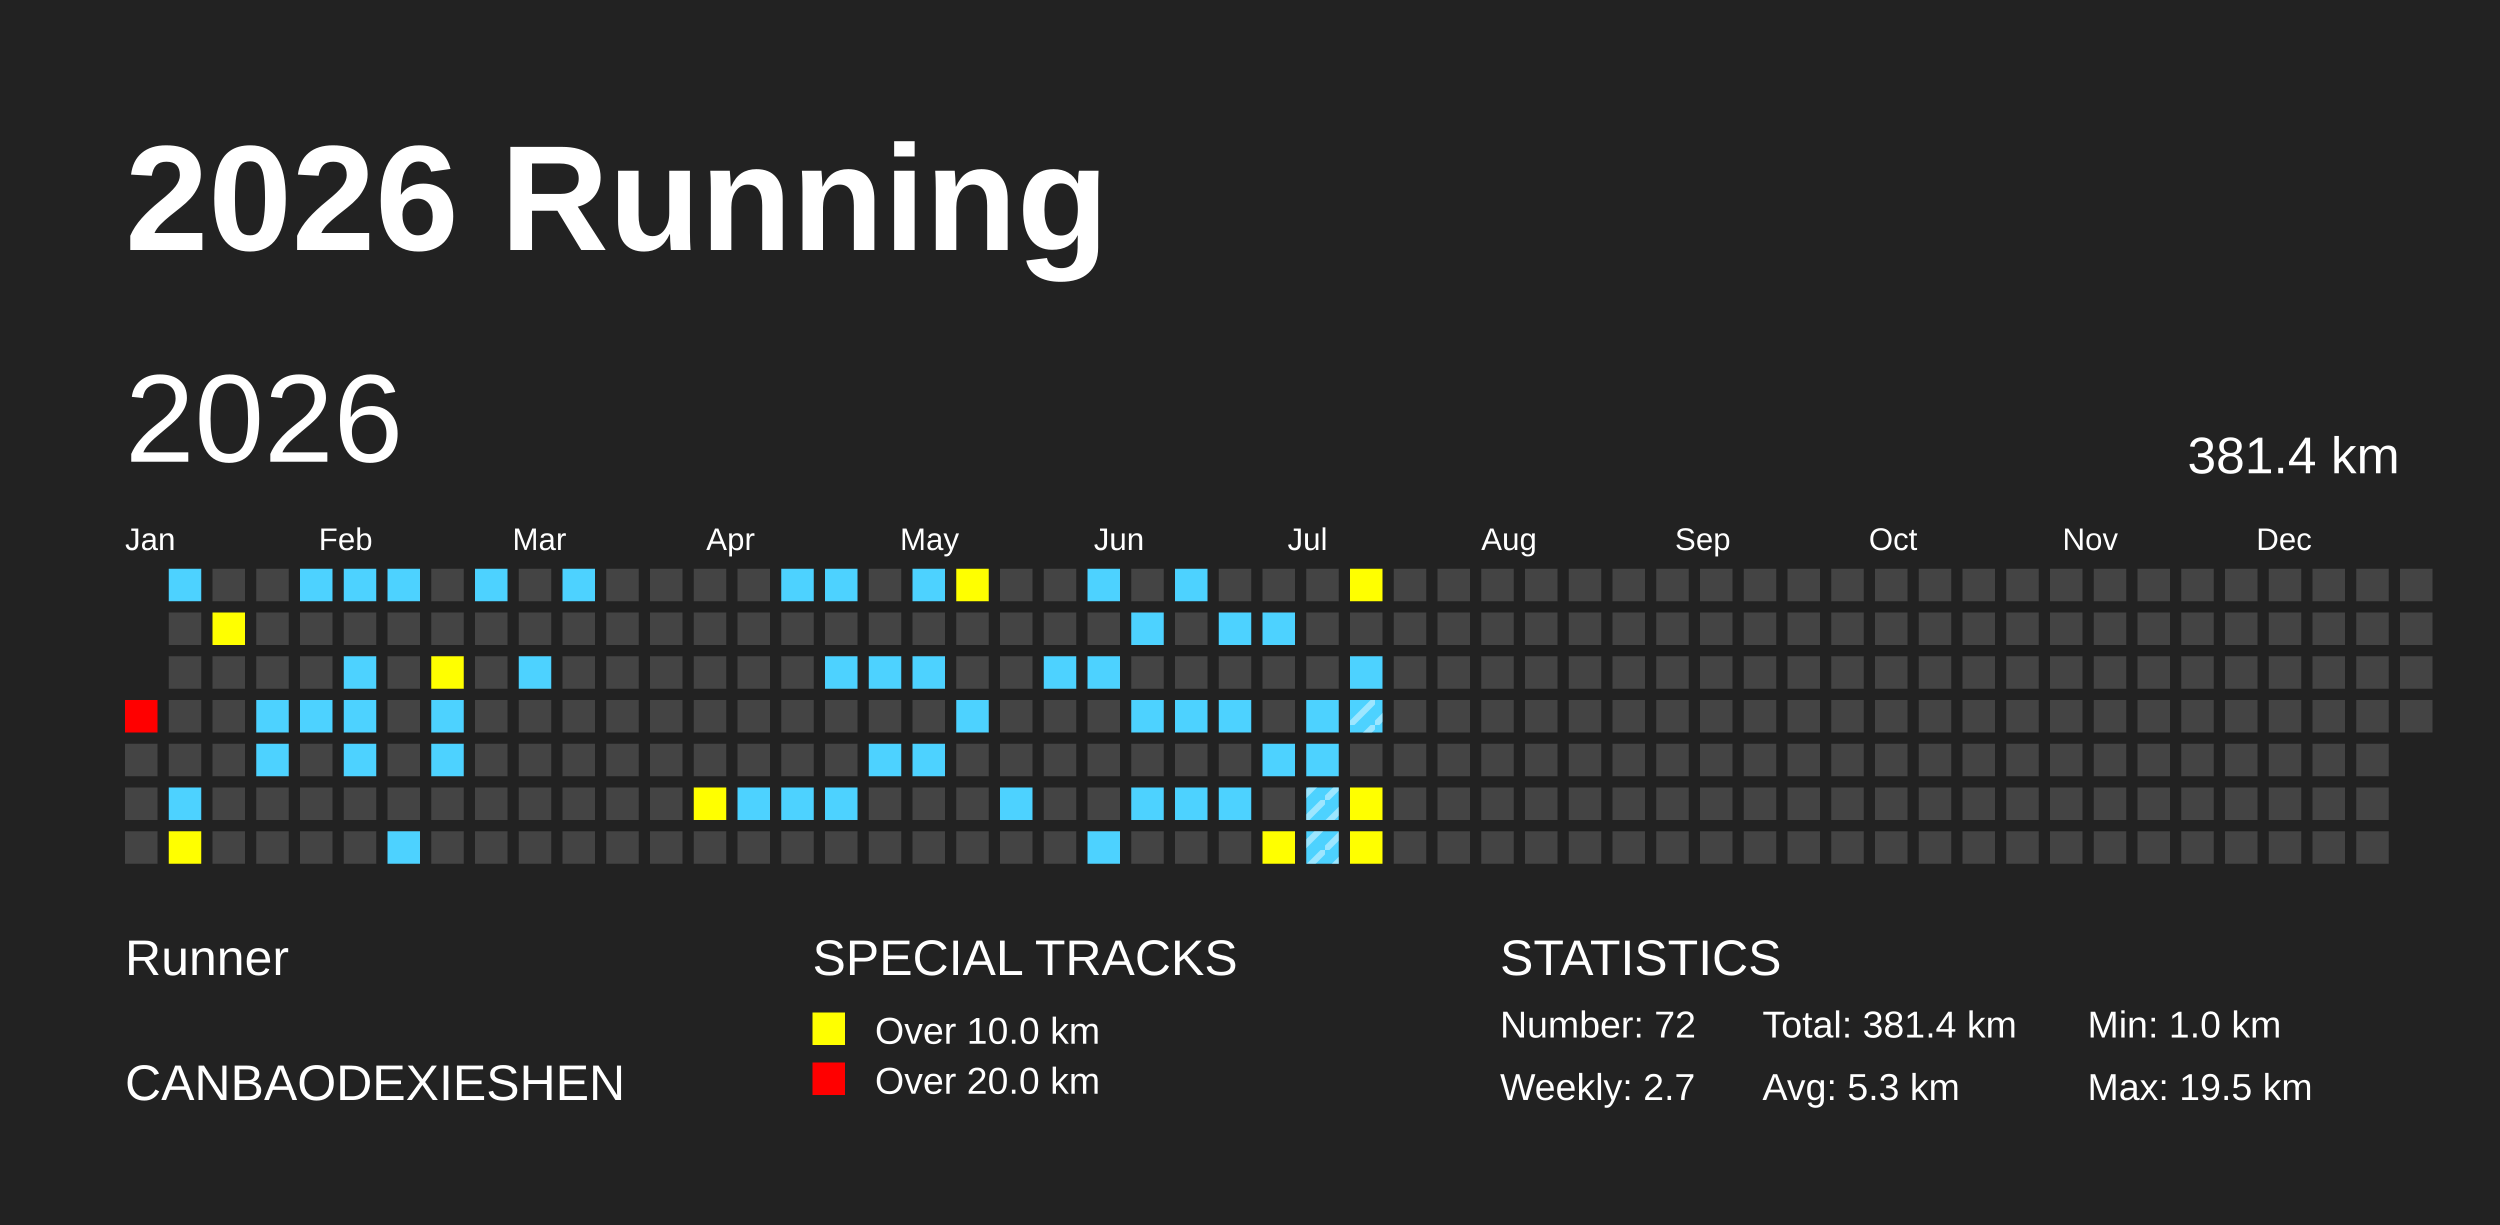
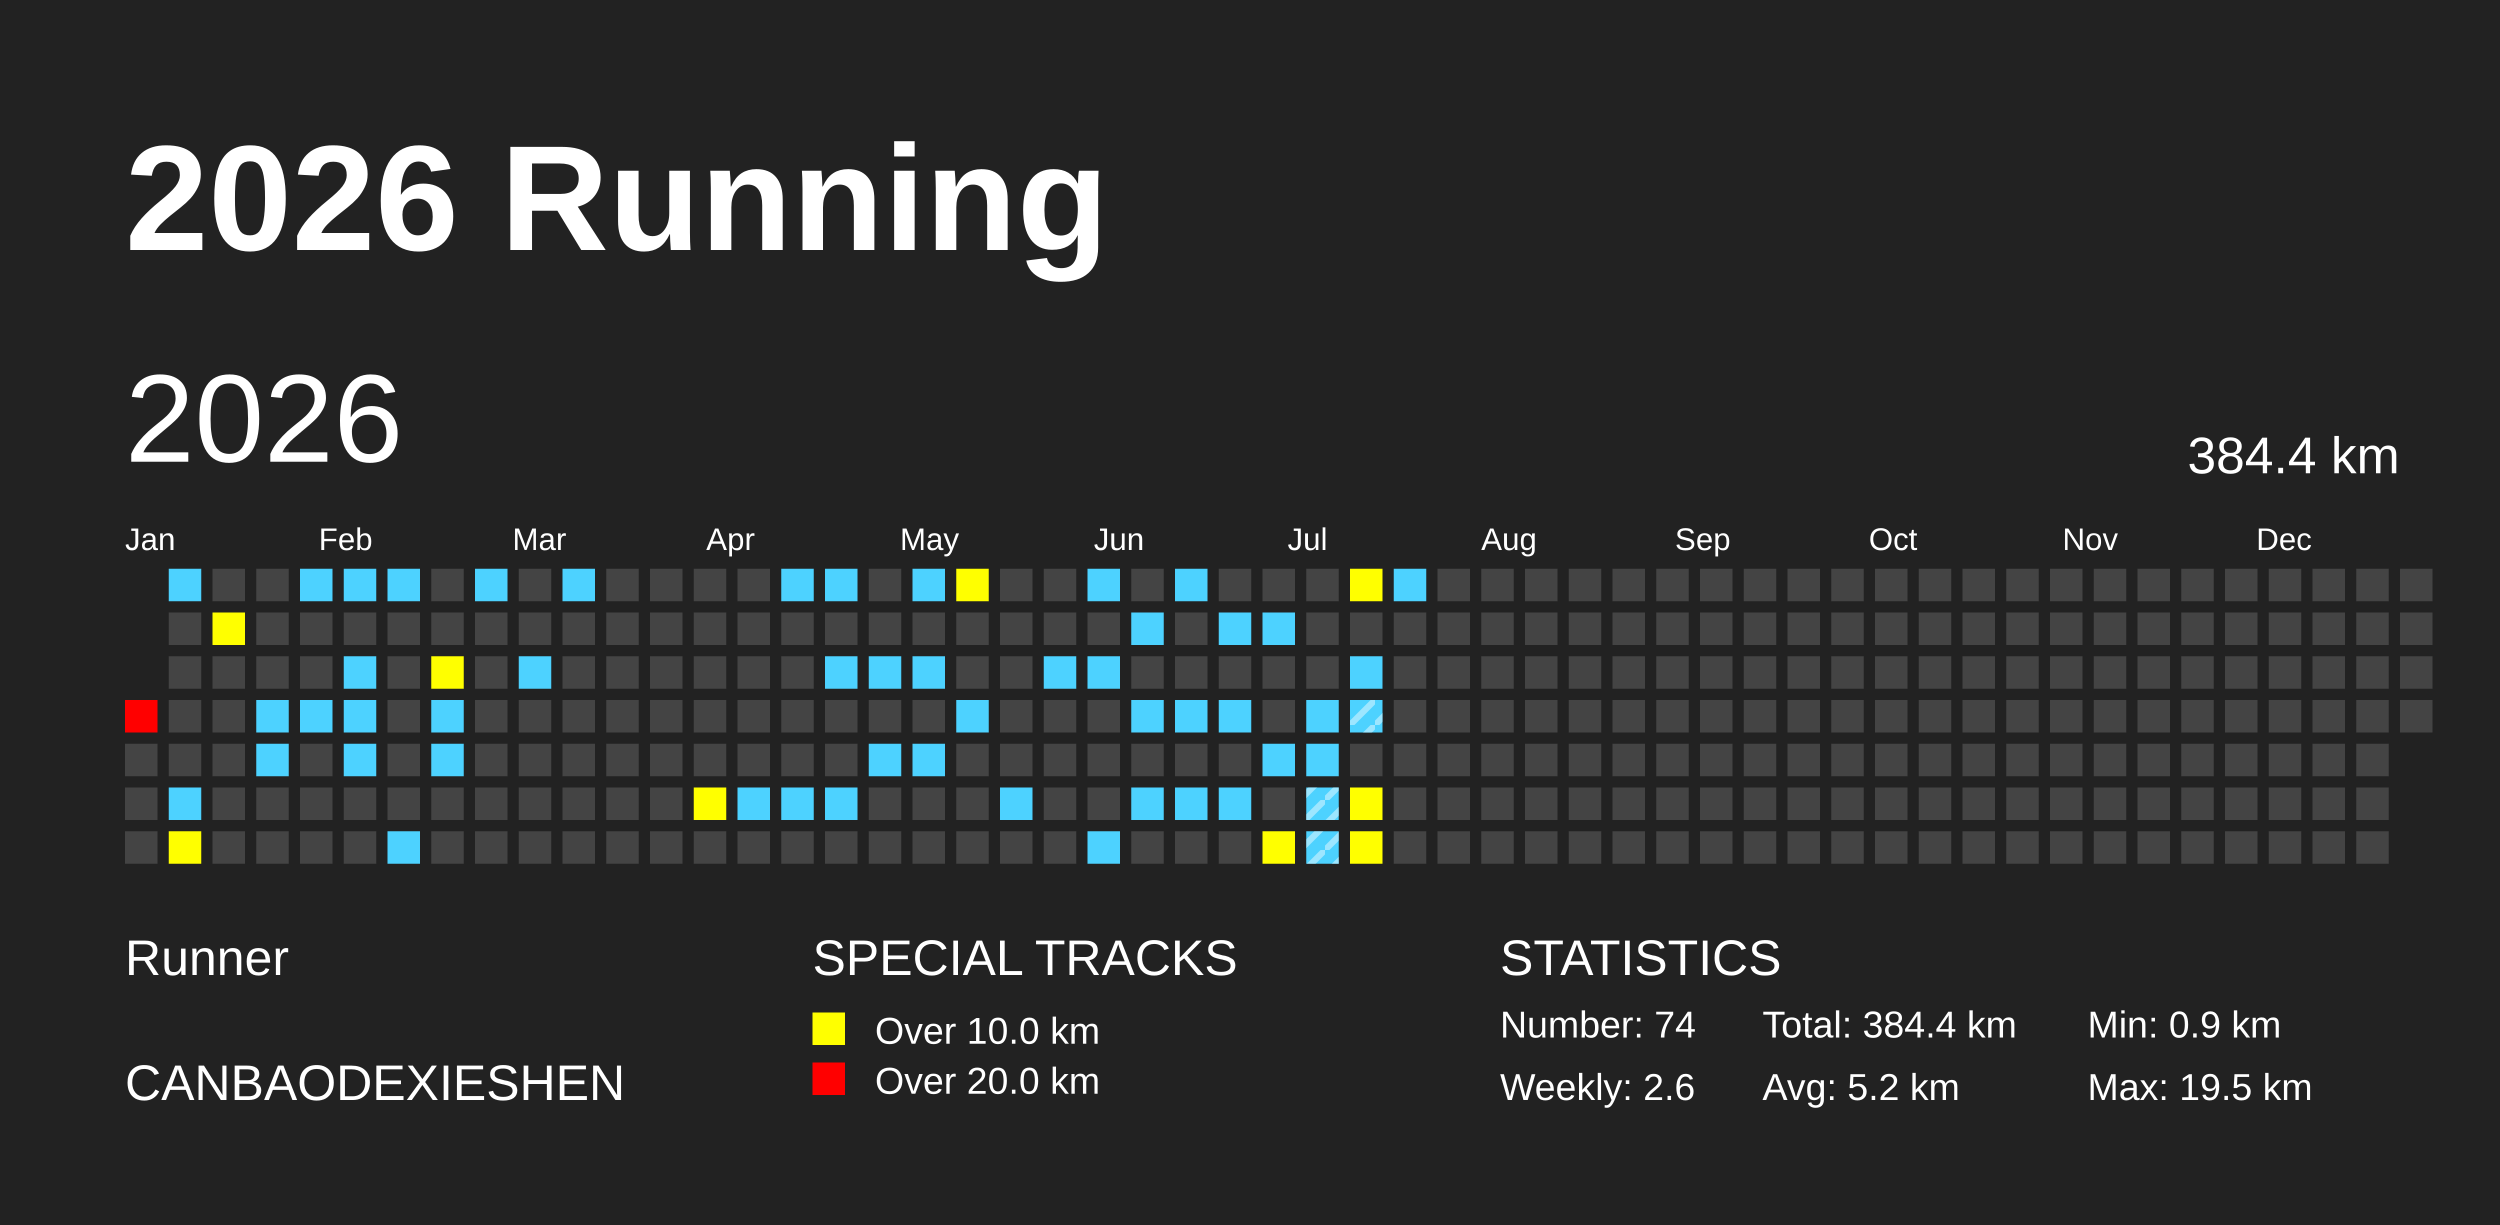
<svg xmlns="http://www.w3.org/2000/svg" baseProfile="full" height="98mm" version="1.1" viewBox="0,0,200,98" width="200mm">
  <defs>
    <pattern height="2" id="indoor-stripe" patternUnits="userSpaceOnUse" width="2">
      <line stroke="white" stroke-opacity="0.45" stroke-width="0.5" x1="0" x2="2" y1="2" y2="0" />
    </pattern>
  </defs>
  <rect fill="#222222" height="98" width="200" x="0" y="0" />
  <text fill="#FFFFFF" style="font-size:12px; font-family:Arial; font-weight:bold;" x="10" y="20">2026 Running</text>
  <text fill="#FFFFFF" style="font-size:4px; font-family:Arial" x="10" y="78">Runner</text>
  <text fill="#FFFFFF" style="font-size:4px; font-family:Arial" x="10" y="88">CANBAODEXIESHEN</text>
  <text fill="#FFFFFF" style="font-size:4px; font-family:Arial" x="65" y="78">SPECIAL TRACKS</text>
  <rect fill="yellow" height="2.6" width="2.6" x="65" y="81" />
  <text fill="#FFFFFF" style="font-size:3px; font-family:Arial" x="70" y="83.5">Over 10.0 km</text>
  <rect fill="red" height="2.6" width="2.6" x="65" y="85" />
  <text fill="#FFFFFF" style="font-size:3px; font-family:Arial" x="70" y="87.5">Over 20.0 km</text>
  <text fill="#FFFFFF" style="font-size:4px; font-family:Arial" x="120" y="78">STATISTICS</text>
-   <text fill="#FFFFFF" style="font-size:3px; font-family:Arial" x="120" y="83">Number: 72</text>
-   <text fill="#FFFFFF" style="font-size:3px; font-family:Arial" x="120" y="88">Weekly: 2.7</text>
-   <text fill="#FFFFFF" style="font-size:3px; font-family:Arial" x="141" y="83">Total: 381.4 km</text>
-   <text fill="#FFFFFF" style="font-size:3px; font-family:Arial" x="141" y="88">Avg: 5.3 km</text>
-   <text fill="#FFFFFF" style="font-size:3px; font-family:Arial" x="167" y="83">Min: 1.0 km</text>
+   <text fill="#FFFFFF" style="font-size:3px; font-family:Arial" x="120" y="83">Number: 74</text>
+   <text fill="#FFFFFF" style="font-size:3px; font-family:Arial" x="120" y="88">Weekly: 2.6</text>
+   <text fill="#FFFFFF" style="font-size:3px; font-family:Arial" x="141" y="83">Total: 384.4 km</text>
+   <text fill="#FFFFFF" style="font-size:3px; font-family:Arial" x="141" y="88">Avg: 5.2 km</text>
+   <text fill="#FFFFFF" style="font-size:3px; font-family:Arial" x="167" y="83">Min: 0.9 km</text>
  <text fill="#FFFFFF" style="font-size:3px; font-family:Arial" x="167" y="88">Max: 19.5 km</text>
  <text dominant-baseline="hanging" fill="#FFFFFF" style="font-size:10.0px; font-family:Arial;" x="10" y="30">2026</text>
-   <text dominant-baseline="hanging" fill="#FFFFFF" style="font-size:4.125px; font-family:Arial;" x="175" y="35">381.4 km</text>
+   <text dominant-baseline="hanging" fill="#FFFFFF" style="font-size:4.125px; font-family:Arial;" x="175" y="35">384.4 km</text>
  <text fill="#FFFFFF" style="font-size:2.5px; font-family:Arial" x="10.0" y="44">Jan</text>
  <text fill="#FFFFFF" style="font-size:2.5px; font-family:Arial" x="25.5" y="44">Feb</text>
  <text fill="#FFFFFF" style="font-size:2.5px; font-family:Arial" x="41.0" y="44">Mar</text>
  <text fill="#FFFFFF" style="font-size:2.5px; font-family:Arial" x="56.5" y="44">Apr</text>
  <text fill="#FFFFFF" style="font-size:2.5px; font-family:Arial" x="72.0" y="44">May</text>
  <text fill="#FFFFFF" style="font-size:2.5px; font-family:Arial" x="87.5" y="44">Jun</text>
  <text fill="#FFFFFF" style="font-size:2.5px; font-family:Arial" x="103.0" y="44">Jul</text>
  <text fill="#FFFFFF" style="font-size:2.5px; font-family:Arial" x="118.5" y="44">Aug</text>
  <text fill="#FFFFFF" style="font-size:2.5px; font-family:Arial" x="134.0" y="44">Sep</text>
  <text fill="#FFFFFF" style="font-size:2.5px; font-family:Arial" x="149.5" y="44">Oct</text>
  <text fill="#FFFFFF" style="font-size:2.5px; font-family:Arial" x="165.0" y="44">Nov</text>
  <text fill="#FFFFFF" style="font-size:2.5px; font-family:Arial" x="180.5" y="44">Dec</text>
  <rect fill="red" height="2.6" width="2.6" x="10.0" y="56.0" />
  <rect fill="#444444" height="2.6" width="2.6" x="10.0" y="59.5" />
  <rect fill="#444444" height="2.6" width="2.6" x="10.0" y="63.0" />
  <rect fill="#444444" height="2.6" width="2.6" x="10.0" y="66.5" />
  <rect fill="#4DD2FF" height="2.6" width="2.6" x="13.5" y="45.5" />
  <rect fill="#444444" height="2.6" width="2.6" x="13.5" y="49.0" />
  <rect fill="#444444" height="2.6" width="2.6" x="13.5" y="52.5" />
  <rect fill="#444444" height="2.6" width="2.6" x="13.5" y="56.0" />
  <rect fill="#444444" height="2.6" width="2.6" x="13.5" y="59.5" />
  <rect fill="#4DD2FF" height="2.6" width="2.6" x="13.5" y="63.0" />
  <rect fill="yellow" height="2.6" width="2.6" x="13.5" y="66.5" />
  <rect fill="#444444" height="2.6" width="2.6" x="17.0" y="45.5" />
  <rect fill="yellow" height="2.6" width="2.6" x="17.0" y="49.0" />
  <rect fill="#444444" height="2.6" width="2.6" x="17.0" y="52.5" />
  <rect fill="#444444" height="2.6" width="2.6" x="17.0" y="56.0" />
  <rect fill="#444444" height="2.6" width="2.6" x="17.0" y="59.5" />
  <rect fill="#444444" height="2.6" width="2.6" x="17.0" y="63.0" />
  <rect fill="#444444" height="2.6" width="2.6" x="17.0" y="66.5" />
  <rect fill="#444444" height="2.6" width="2.6" x="20.5" y="45.5" />
  <rect fill="#444444" height="2.6" width="2.6" x="20.5" y="49.0" />
  <rect fill="#444444" height="2.6" width="2.6" x="20.5" y="52.5" />
  <rect fill="#4DD2FF" height="2.6" width="2.6" x="20.5" y="56.0" />
  <rect fill="#4DD2FF" height="2.6" width="2.6" x="20.5" y="59.5" />
  <rect fill="#444444" height="2.6" width="2.6" x="20.5" y="63.0" />
  <rect fill="#444444" height="2.6" width="2.6" x="20.5" y="66.5" />
  <rect fill="#4DD2FF" height="2.6" width="2.6" x="24.0" y="45.5" />
  <rect fill="#444444" height="2.6" width="2.6" x="24.0" y="49.0" />
  <rect fill="#444444" height="2.6" width="2.6" x="24.0" y="52.5" />
  <rect fill="#4DD2FF" height="2.6" width="2.6" x="24.0" y="56.0" />
  <rect fill="#444444" height="2.6" width="2.6" x="24.0" y="59.5" />
  <rect fill="#444444" height="2.6" width="2.6" x="24.0" y="63.0" />
  <rect fill="#444444" height="2.6" width="2.6" x="24.0" y="66.5" />
  <rect fill="#4DD2FF" height="2.6" width="2.6" x="27.5" y="45.5" />
  <rect fill="#444444" height="2.6" width="2.6" x="27.5" y="49.0" />
  <rect fill="#4DD2FF" height="2.6" width="2.6" x="27.5" y="52.5" />
  <rect fill="#4DD2FF" height="2.6" width="2.6" x="27.5" y="56.0" />
  <rect fill="#4DD2FF" height="2.6" width="2.6" x="27.5" y="59.5" />
  <rect fill="#444444" height="2.6" width="2.6" x="27.5" y="63.0" />
  <rect fill="#444444" height="2.6" width="2.6" x="27.5" y="66.5" />
  <rect fill="#4DD2FF" height="2.6" width="2.6" x="31.0" y="45.5" />
  <rect fill="#444444" height="2.6" width="2.6" x="31.0" y="49.0" />
  <rect fill="#444444" height="2.6" width="2.6" x="31.0" y="52.5" />
  <rect fill="#444444" height="2.6" width="2.6" x="31.0" y="56.0" />
  <rect fill="#444444" height="2.6" width="2.6" x="31.0" y="59.5" />
  <rect fill="#444444" height="2.6" width="2.6" x="31.0" y="63.0" />
  <rect fill="#4DD2FF" height="2.6" width="2.6" x="31.0" y="66.5" />
  <rect fill="#444444" height="2.6" width="2.6" x="34.5" y="45.5" />
  <rect fill="#444444" height="2.6" width="2.6" x="34.5" y="49.0" />
  <rect fill="yellow" height="2.6" width="2.6" x="34.5" y="52.5" />
  <rect fill="#4DD2FF" height="2.6" width="2.6" x="34.5" y="56.0" />
  <rect fill="#4DD2FF" height="2.6" width="2.6" x="34.5" y="59.5" />
  <rect fill="#444444" height="2.6" width="2.6" x="34.5" y="63.0" />
  <rect fill="#444444" height="2.6" width="2.6" x="34.5" y="66.5" />
  <rect fill="#4DD2FF" height="2.6" width="2.6" x="38.0" y="45.5" />
  <rect fill="#444444" height="2.6" width="2.6" x="38.0" y="49.0" />
  <rect fill="#444444" height="2.6" width="2.6" x="38.0" y="52.5" />
  <rect fill="#444444" height="2.6" width="2.6" x="38.0" y="56.0" />
  <rect fill="#444444" height="2.6" width="2.6" x="38.0" y="59.5" />
  <rect fill="#444444" height="2.6" width="2.6" x="38.0" y="63.0" />
  <rect fill="#444444" height="2.6" width="2.6" x="38.0" y="66.5" />
  <rect fill="#444444" height="2.6" width="2.6" x="41.5" y="45.5" />
  <rect fill="#444444" height="2.6" width="2.6" x="41.5" y="49.0" />
  <rect fill="#4DD2FF" height="2.6" width="2.6" x="41.5" y="52.5" />
  <rect fill="#444444" height="2.6" width="2.6" x="41.5" y="56.0" />
  <rect fill="#444444" height="2.6" width="2.6" x="41.5" y="59.5" />
  <rect fill="#444444" height="2.6" width="2.6" x="41.5" y="63.0" />
  <rect fill="#444444" height="2.6" width="2.6" x="41.5" y="66.5" />
  <rect fill="#4DD2FF" height="2.6" width="2.6" x="45.0" y="45.5" />
  <rect fill="#444444" height="2.6" width="2.6" x="45.0" y="49.0" />
  <rect fill="#444444" height="2.6" width="2.6" x="45.0" y="52.5" />
  <rect fill="#444444" height="2.6" width="2.6" x="45.0" y="56.0" />
  <rect fill="#444444" height="2.6" width="2.6" x="45.0" y="59.5" />
  <rect fill="#444444" height="2.6" width="2.6" x="45.0" y="63.0" />
  <rect fill="#444444" height="2.6" width="2.6" x="45.0" y="66.5" />
  <rect fill="#444444" height="2.6" width="2.6" x="48.5" y="45.5" />
  <rect fill="#444444" height="2.6" width="2.6" x="48.5" y="49.0" />
  <rect fill="#444444" height="2.6" width="2.6" x="48.5" y="52.5" />
  <rect fill="#444444" height="2.6" width="2.6" x="48.5" y="56.0" />
  <rect fill="#444444" height="2.6" width="2.6" x="48.5" y="59.5" />
  <rect fill="#444444" height="2.6" width="2.6" x="48.5" y="63.0" />
  <rect fill="#444444" height="2.6" width="2.6" x="48.5" y="66.5" />
  <rect fill="#444444" height="2.6" width="2.6" x="52.0" y="45.5" />
  <rect fill="#444444" height="2.6" width="2.6" x="52.0" y="49.0" />
  <rect fill="#444444" height="2.6" width="2.6" x="52.0" y="52.5" />
  <rect fill="#444444" height="2.6" width="2.6" x="52.0" y="56.0" />
  <rect fill="#444444" height="2.6" width="2.6" x="52.0" y="59.5" />
  <rect fill="#444444" height="2.6" width="2.6" x="52.0" y="63.0" />
  <rect fill="#444444" height="2.6" width="2.6" x="52.0" y="66.5" />
  <rect fill="#444444" height="2.6" width="2.6" x="55.5" y="45.5" />
  <rect fill="#444444" height="2.6" width="2.6" x="55.5" y="49.0" />
  <rect fill="#444444" height="2.6" width="2.6" x="55.5" y="52.5" />
  <rect fill="#444444" height="2.6" width="2.6" x="55.5" y="56.0" />
  <rect fill="#444444" height="2.6" width="2.6" x="55.5" y="59.5" />
  <rect fill="yellow" height="2.6" width="2.6" x="55.5" y="63.0" />
  <rect fill="#444444" height="2.6" width="2.6" x="55.5" y="66.5" />
  <rect fill="#444444" height="2.6" width="2.6" x="59.0" y="45.5" />
  <rect fill="#444444" height="2.6" width="2.6" x="59.0" y="49.0" />
  <rect fill="#444444" height="2.6" width="2.6" x="59.0" y="52.5" />
  <rect fill="#444444" height="2.6" width="2.6" x="59.0" y="56.0" />
  <rect fill="#444444" height="2.6" width="2.6" x="59.0" y="59.5" />
  <rect fill="#4DD2FF" height="2.6" width="2.6" x="59.0" y="63.0" />
  <rect fill="#444444" height="2.6" width="2.6" x="59.0" y="66.5" />
  <rect fill="#4DD2FF" height="2.6" width="2.6" x="62.5" y="45.5" />
  <rect fill="#444444" height="2.6" width="2.6" x="62.5" y="49.0" />
  <rect fill="#444444" height="2.6" width="2.6" x="62.5" y="52.5" />
  <rect fill="#444444" height="2.6" width="2.6" x="62.5" y="56.0" />
  <rect fill="#444444" height="2.6" width="2.6" x="62.5" y="59.5" />
  <rect fill="#4DD2FF" height="2.6" width="2.6" x="62.5" y="63.0" />
  <rect fill="#444444" height="2.6" width="2.6" x="62.5" y="66.5" />
  <rect fill="#4DD2FF" height="2.6" width="2.6" x="66.0" y="45.5" />
  <rect fill="#444444" height="2.6" width="2.6" x="66.0" y="49.0" />
  <rect fill="#4DD2FF" height="2.6" width="2.6" x="66.0" y="52.5" />
  <rect fill="#444444" height="2.6" width="2.6" x="66.0" y="56.0" />
  <rect fill="#444444" height="2.6" width="2.6" x="66.0" y="59.5" />
  <rect fill="#4DD2FF" height="2.6" width="2.6" x="66.0" y="63.0" />
  <rect fill="#444444" height="2.6" width="2.6" x="66.0" y="66.5" />
  <rect fill="#444444" height="2.6" width="2.6" x="69.5" y="45.5" />
  <rect fill="#444444" height="2.6" width="2.6" x="69.5" y="49.0" />
  <rect fill="#4DD2FF" height="2.6" width="2.6" x="69.5" y="52.5" />
  <rect fill="#444444" height="2.6" width="2.6" x="69.5" y="56.0" />
  <rect fill="#4DD2FF" height="2.6" width="2.6" x="69.5" y="59.5" />
  <rect fill="#444444" height="2.6" width="2.6" x="69.5" y="63.0" />
  <rect fill="#444444" height="2.6" width="2.6" x="69.5" y="66.5" />
  <rect fill="#4DD2FF" height="2.6" width="2.6" x="73.0" y="45.5" />
  <rect fill="#444444" height="2.6" width="2.6" x="73.0" y="49.0" />
  <rect fill="#4DD2FF" height="2.6" width="2.6" x="73.0" y="52.5" />
  <rect fill="#444444" height="2.6" width="2.6" x="73.0" y="56.0" />
  <rect fill="#4DD2FF" height="2.6" width="2.6" x="73.0" y="59.5" />
  <rect fill="#444444" height="2.6" width="2.6" x="73.0" y="63.0" />
  <rect fill="#444444" height="2.6" width="2.6" x="73.0" y="66.5" />
  <rect fill="yellow" height="2.6" width="2.6" x="76.5" y="45.5" />
  <rect fill="#444444" height="2.6" width="2.6" x="76.5" y="49.0" />
  <rect fill="#444444" height="2.6" width="2.6" x="76.5" y="52.5" />
  <rect fill="#4DD2FF" height="2.6" width="2.6" x="76.5" y="56.0" />
  <rect fill="#444444" height="2.6" width="2.6" x="76.5" y="59.5" />
  <rect fill="#444444" height="2.6" width="2.6" x="76.5" y="63.0" />
  <rect fill="#444444" height="2.6" width="2.6" x="76.5" y="66.5" />
  <rect fill="#444444" height="2.6" width="2.6" x="80.0" y="45.5" />
  <rect fill="#444444" height="2.6" width="2.6" x="80.0" y="49.0" />
  <rect fill="#444444" height="2.6" width="2.6" x="80.0" y="52.5" />
  <rect fill="#444444" height="2.6" width="2.6" x="80.0" y="56.0" />
  <rect fill="#444444" height="2.6" width="2.6" x="80.0" y="59.5" />
  <rect fill="#4DD2FF" height="2.6" width="2.6" x="80.0" y="63.0" />
  <rect fill="#444444" height="2.6" width="2.6" x="80.0" y="66.5" />
  <rect fill="#444444" height="2.6" width="2.6" x="83.5" y="45.5" />
  <rect fill="#444444" height="2.6" width="2.6" x="83.5" y="49.0" />
  <rect fill="#4DD2FF" height="2.6" width="2.6" x="83.5" y="52.5" />
  <rect fill="#444444" height="2.6" width="2.6" x="83.5" y="56.0" />
  <rect fill="#444444" height="2.6" width="2.6" x="83.5" y="59.5" />
  <rect fill="#444444" height="2.6" width="2.6" x="83.5" y="63.0" />
  <rect fill="#444444" height="2.6" width="2.6" x="83.5" y="66.5" />
  <rect fill="#4DD2FF" height="2.6" width="2.6" x="87.0" y="45.5" />
  <rect fill="#444444" height="2.6" width="2.6" x="87.0" y="49.0" />
  <rect fill="#4DD2FF" height="2.6" width="2.6" x="87.0" y="52.5" />
  <rect fill="#444444" height="2.6" width="2.6" x="87.0" y="56.0" />
  <rect fill="#444444" height="2.6" width="2.6" x="87.0" y="59.5" />
  <rect fill="#444444" height="2.6" width="2.6" x="87.0" y="63.0" />
  <rect fill="#4DD2FF" height="2.6" width="2.6" x="87.0" y="66.5" />
  <rect fill="#444444" height="2.6" width="2.6" x="90.5" y="45.5" />
  <rect fill="#4DD2FF" height="2.6" width="2.6" x="90.5" y="49.0" />
  <rect fill="#444444" height="2.6" width="2.6" x="90.5" y="52.5" />
  <rect fill="#4DD2FF" height="2.6" width="2.6" x="90.5" y="56.0" />
  <rect fill="#444444" height="2.6" width="2.6" x="90.5" y="59.5" />
  <rect fill="#4DD2FF" height="2.6" width="2.6" x="90.5" y="63.0" />
  <rect fill="#444444" height="2.6" width="2.6" x="90.5" y="66.5" />
  <rect fill="#4DD2FF" height="2.6" width="2.6" x="94.0" y="45.5" />
  <rect fill="#444444" height="2.6" width="2.6" x="94.0" y="49.0" />
  <rect fill="#444444" height="2.6" width="2.6" x="94.0" y="52.5" />
  <rect fill="#4DD2FF" height="2.6" width="2.6" x="94.0" y="56.0" />
  <rect fill="#444444" height="2.6" width="2.6" x="94.0" y="59.5" />
  <rect fill="#4DD2FF" height="2.6" width="2.6" x="94.0" y="63.0" />
  <rect fill="#444444" height="2.6" width="2.6" x="94.0" y="66.5" />
  <rect fill="#444444" height="2.6" width="2.6" x="97.5" y="45.5" />
  <rect fill="#4DD2FF" height="2.6" width="2.6" x="97.5" y="49.0" />
  <rect fill="#444444" height="2.6" width="2.6" x="97.5" y="52.5" />
  <rect fill="#4DD2FF" height="2.6" width="2.6" x="97.5" y="56.0" />
  <rect fill="#444444" height="2.6" width="2.6" x="97.5" y="59.5" />
  <rect fill="#4DD2FF" height="2.6" width="2.6" x="97.5" y="63.0" />
  <rect fill="#444444" height="2.6" width="2.6" x="97.5" y="66.5" />
  <rect fill="#444444" height="2.6" width="2.6" x="101.0" y="45.5" />
  <rect fill="#4DD2FF" height="2.6" width="2.6" x="101.0" y="49.0" />
  <rect fill="#444444" height="2.6" width="2.6" x="101.0" y="52.5" />
  <rect fill="#444444" height="2.6" width="2.6" x="101.0" y="56.0" />
  <rect fill="#4DD2FF" height="2.6" width="2.6" x="101.0" y="59.5" />
  <rect fill="#444444" height="2.6" width="2.6" x="101.0" y="63.0" />
  <rect fill="yellow" height="2.6" width="2.6" x="101.0" y="66.5" />
  <rect fill="#444444" height="2.6" width="2.6" x="104.5" y="45.5" />
  <rect fill="#444444" height="2.6" width="2.6" x="104.5" y="49.0" />
  <rect fill="#444444" height="2.6" width="2.6" x="104.5" y="52.5" />
  <rect fill="#4DD2FF" height="2.6" width="2.6" x="104.5" y="56.0" />
  <rect fill="#4DD2FF" height="2.6" width="2.6" x="104.5" y="59.5" />
  <rect fill="#4DD2FF" height="2.6" width="2.6" x="104.5" y="63.0" />
  <rect fill="url(#indoor-stripe)" height="2.6" style="pointer-events: none;" width="2.6" x="104.5" y="63.0" />
  <rect fill="#4DD2FF" height="2.6" width="2.6" x="104.5" y="66.5" />
  <rect fill="url(#indoor-stripe)" height="2.6" style="pointer-events: none;" width="2.6" x="104.5" y="66.5" />
  <rect fill="yellow" height="2.6" width="2.6" x="108.0" y="45.5" />
  <rect fill="#444444" height="2.6" width="2.6" x="108.0" y="49.0" />
  <rect fill="#4DD2FF" height="2.6" width="2.6" x="108.0" y="52.5" />
  <rect fill="#4DD2FF" height="2.6" width="2.6" x="108.0" y="56.0" />
  <rect fill="url(#indoor-stripe)" height="2.6" style="pointer-events: none;" width="2.6" x="108.0" y="56.0" />
  <rect fill="#444444" height="2.6" width="2.6" x="108.0" y="59.5" />
  <rect fill="yellow" height="2.6" width="2.6" x="108.0" y="63.0" />
  <rect fill="yellow" height="2.6" width="2.6" x="108.0" y="66.5" />
-   <rect fill="#444444" height="2.6" width="2.6" x="111.5" y="45.5" />
+   <rect fill="#4DD2FF" height="2.6" width="2.6" x="111.5" y="45.5" />
  <rect fill="#444444" height="2.6" width="2.6" x="111.5" y="49.0" />
  <rect fill="#444444" height="2.6" width="2.6" x="111.5" y="52.5" />
  <rect fill="#444444" height="2.6" width="2.6" x="111.5" y="56.0" />
  <rect fill="#444444" height="2.6" width="2.6" x="111.5" y="59.5" />
  <rect fill="#444444" height="2.6" width="2.6" x="111.5" y="63.0" />
  <rect fill="#444444" height="2.6" width="2.6" x="111.5" y="66.5" />
  <rect fill="#444444" height="2.6" width="2.6" x="115.0" y="45.5" />
  <rect fill="#444444" height="2.6" width="2.6" x="115.0" y="49.0" />
  <rect fill="#444444" height="2.6" width="2.6" x="115.0" y="52.5" />
  <rect fill="#444444" height="2.6" width="2.6" x="115.0" y="56.0" />
  <rect fill="#444444" height="2.6" width="2.6" x="115.0" y="59.5" />
  <rect fill="#444444" height="2.6" width="2.6" x="115.0" y="63.0" />
  <rect fill="#444444" height="2.6" width="2.6" x="115.0" y="66.5" />
  <rect fill="#444444" height="2.6" width="2.6" x="118.5" y="45.5" />
  <rect fill="#444444" height="2.6" width="2.6" x="118.5" y="49.0" />
  <rect fill="#444444" height="2.6" width="2.6" x="118.5" y="52.5" />
  <rect fill="#444444" height="2.6" width="2.6" x="118.5" y="56.0" />
  <rect fill="#444444" height="2.6" width="2.6" x="118.5" y="59.5" />
  <rect fill="#444444" height="2.6" width="2.6" x="118.5" y="63.0" />
  <rect fill="#444444" height="2.6" width="2.6" x="118.5" y="66.5" />
  <rect fill="#444444" height="2.6" width="2.6" x="122.0" y="45.5" />
  <rect fill="#444444" height="2.6" width="2.6" x="122.0" y="49.0" />
  <rect fill="#444444" height="2.6" width="2.6" x="122.0" y="52.5" />
  <rect fill="#444444" height="2.6" width="2.6" x="122.0" y="56.0" />
  <rect fill="#444444" height="2.6" width="2.6" x="122.0" y="59.5" />
  <rect fill="#444444" height="2.6" width="2.6" x="122.0" y="63.0" />
  <rect fill="#444444" height="2.6" width="2.6" x="122.0" y="66.5" />
  <rect fill="#444444" height="2.6" width="2.6" x="125.5" y="45.5" />
  <rect fill="#444444" height="2.6" width="2.6" x="125.5" y="49.0" />
  <rect fill="#444444" height="2.6" width="2.6" x="125.5" y="52.5" />
  <rect fill="#444444" height="2.6" width="2.6" x="125.5" y="56.0" />
  <rect fill="#444444" height="2.6" width="2.6" x="125.5" y="59.5" />
  <rect fill="#444444" height="2.6" width="2.6" x="125.5" y="63.0" />
  <rect fill="#444444" height="2.6" width="2.6" x="125.5" y="66.5" />
  <rect fill="#444444" height="2.6" width="2.6" x="129.0" y="45.5" />
  <rect fill="#444444" height="2.6" width="2.6" x="129.0" y="49.0" />
  <rect fill="#444444" height="2.6" width="2.6" x="129.0" y="52.5" />
  <rect fill="#444444" height="2.6" width="2.6" x="129.0" y="56.0" />
  <rect fill="#444444" height="2.6" width="2.6" x="129.0" y="59.5" />
  <rect fill="#444444" height="2.6" width="2.6" x="129.0" y="63.0" />
  <rect fill="#444444" height="2.6" width="2.6" x="129.0" y="66.5" />
  <rect fill="#444444" height="2.6" width="2.6" x="132.5" y="45.5" />
  <rect fill="#444444" height="2.6" width="2.6" x="132.5" y="49.0" />
  <rect fill="#444444" height="2.6" width="2.6" x="132.5" y="52.5" />
  <rect fill="#444444" height="2.6" width="2.6" x="132.5" y="56.0" />
  <rect fill="#444444" height="2.6" width="2.6" x="132.5" y="59.5" />
  <rect fill="#444444" height="2.6" width="2.6" x="132.5" y="63.0" />
  <rect fill="#444444" height="2.6" width="2.6" x="132.5" y="66.5" />
  <rect fill="#444444" height="2.6" width="2.6" x="136.0" y="45.5" />
  <rect fill="#444444" height="2.6" width="2.6" x="136.0" y="49.0" />
  <rect fill="#444444" height="2.6" width="2.6" x="136.0" y="52.5" />
  <rect fill="#444444" height="2.6" width="2.6" x="136.0" y="56.0" />
  <rect fill="#444444" height="2.6" width="2.6" x="136.0" y="59.5" />
  <rect fill="#444444" height="2.6" width="2.6" x="136.0" y="63.0" />
  <rect fill="#444444" height="2.6" width="2.6" x="136.0" y="66.5" />
  <rect fill="#444444" height="2.6" width="2.6" x="139.5" y="45.5" />
  <rect fill="#444444" height="2.6" width="2.6" x="139.5" y="49.0" />
  <rect fill="#444444" height="2.6" width="2.6" x="139.5" y="52.5" />
  <rect fill="#444444" height="2.6" width="2.6" x="139.5" y="56.0" />
  <rect fill="#444444" height="2.6" width="2.6" x="139.5" y="59.5" />
  <rect fill="#444444" height="2.6" width="2.6" x="139.5" y="63.0" />
  <rect fill="#444444" height="2.6" width="2.6" x="139.5" y="66.5" />
  <rect fill="#444444" height="2.6" width="2.6" x="143.0" y="45.5" />
  <rect fill="#444444" height="2.6" width="2.6" x="143.0" y="49.0" />
  <rect fill="#444444" height="2.6" width="2.6" x="143.0" y="52.5" />
  <rect fill="#444444" height="2.6" width="2.6" x="143.0" y="56.0" />
  <rect fill="#444444" height="2.6" width="2.6" x="143.0" y="59.5" />
  <rect fill="#444444" height="2.6" width="2.6" x="143.0" y="63.0" />
  <rect fill="#444444" height="2.6" width="2.6" x="143.0" y="66.5" />
  <rect fill="#444444" height="2.6" width="2.6" x="146.5" y="45.5" />
  <rect fill="#444444" height="2.6" width="2.6" x="146.5" y="49.0" />
  <rect fill="#444444" height="2.6" width="2.6" x="146.5" y="52.5" />
  <rect fill="#444444" height="2.6" width="2.6" x="146.5" y="56.0" />
  <rect fill="#444444" height="2.6" width="2.6" x="146.5" y="59.5" />
  <rect fill="#444444" height="2.6" width="2.6" x="146.5" y="63.0" />
  <rect fill="#444444" height="2.6" width="2.6" x="146.5" y="66.5" />
  <rect fill="#444444" height="2.6" width="2.6" x="150.0" y="45.5" />
  <rect fill="#444444" height="2.6" width="2.6" x="150.0" y="49.0" />
  <rect fill="#444444" height="2.6" width="2.6" x="150.0" y="52.5" />
  <rect fill="#444444" height="2.6" width="2.6" x="150.0" y="56.0" />
  <rect fill="#444444" height="2.6" width="2.6" x="150.0" y="59.5" />
  <rect fill="#444444" height="2.6" width="2.6" x="150.0" y="63.0" />
  <rect fill="#444444" height="2.6" width="2.6" x="150.0" y="66.5" />
  <rect fill="#444444" height="2.6" width="2.6" x="153.5" y="45.5" />
  <rect fill="#444444" height="2.6" width="2.6" x="153.5" y="49.0" />
  <rect fill="#444444" height="2.6" width="2.6" x="153.5" y="52.5" />
  <rect fill="#444444" height="2.6" width="2.6" x="153.5" y="56.0" />
  <rect fill="#444444" height="2.6" width="2.6" x="153.5" y="59.5" />
  <rect fill="#444444" height="2.6" width="2.6" x="153.5" y="63.0" />
  <rect fill="#444444" height="2.6" width="2.6" x="153.5" y="66.5" />
  <rect fill="#444444" height="2.6" width="2.6" x="157.0" y="45.5" />
  <rect fill="#444444" height="2.6" width="2.6" x="157.0" y="49.0" />
  <rect fill="#444444" height="2.6" width="2.6" x="157.0" y="52.5" />
  <rect fill="#444444" height="2.6" width="2.6" x="157.0" y="56.0" />
  <rect fill="#444444" height="2.6" width="2.6" x="157.0" y="59.5" />
  <rect fill="#444444" height="2.6" width="2.6" x="157.0" y="63.0" />
  <rect fill="#444444" height="2.6" width="2.6" x="157.0" y="66.5" />
  <rect fill="#444444" height="2.6" width="2.6" x="160.5" y="45.5" />
  <rect fill="#444444" height="2.6" width="2.6" x="160.5" y="49.0" />
  <rect fill="#444444" height="2.6" width="2.6" x="160.5" y="52.5" />
  <rect fill="#444444" height="2.6" width="2.6" x="160.5" y="56.0" />
  <rect fill="#444444" height="2.6" width="2.6" x="160.5" y="59.5" />
  <rect fill="#444444" height="2.6" width="2.6" x="160.5" y="63.0" />
  <rect fill="#444444" height="2.6" width="2.6" x="160.5" y="66.5" />
  <rect fill="#444444" height="2.6" width="2.6" x="164.0" y="45.5" />
  <rect fill="#444444" height="2.6" width="2.6" x="164.0" y="49.0" />
  <rect fill="#444444" height="2.6" width="2.6" x="164.0" y="52.5" />
  <rect fill="#444444" height="2.6" width="2.6" x="164.0" y="56.0" />
  <rect fill="#444444" height="2.6" width="2.6" x="164.0" y="59.5" />
  <rect fill="#444444" height="2.6" width="2.6" x="164.0" y="63.0" />
  <rect fill="#444444" height="2.6" width="2.6" x="164.0" y="66.5" />
  <rect fill="#444444" height="2.6" width="2.6" x="167.5" y="45.5" />
  <rect fill="#444444" height="2.6" width="2.6" x="167.5" y="49.0" />
  <rect fill="#444444" height="2.6" width="2.6" x="167.5" y="52.5" />
  <rect fill="#444444" height="2.6" width="2.6" x="167.5" y="56.0" />
  <rect fill="#444444" height="2.6" width="2.6" x="167.5" y="59.5" />
  <rect fill="#444444" height="2.6" width="2.6" x="167.5" y="63.0" />
  <rect fill="#444444" height="2.6" width="2.6" x="167.5" y="66.5" />
  <rect fill="#444444" height="2.6" width="2.6" x="171.0" y="45.5" />
  <rect fill="#444444" height="2.6" width="2.6" x="171.0" y="49.0" />
  <rect fill="#444444" height="2.6" width="2.6" x="171.0" y="52.5" />
  <rect fill="#444444" height="2.6" width="2.6" x="171.0" y="56.0" />
  <rect fill="#444444" height="2.6" width="2.6" x="171.0" y="59.5" />
  <rect fill="#444444" height="2.6" width="2.6" x="171.0" y="63.0" />
  <rect fill="#444444" height="2.6" width="2.6" x="171.0" y="66.5" />
  <rect fill="#444444" height="2.6" width="2.6" x="174.5" y="45.5" />
  <rect fill="#444444" height="2.6" width="2.6" x="174.5" y="49.0" />
  <rect fill="#444444" height="2.6" width="2.6" x="174.5" y="52.5" />
  <rect fill="#444444" height="2.6" width="2.6" x="174.5" y="56.0" />
  <rect fill="#444444" height="2.6" width="2.6" x="174.5" y="59.5" />
  <rect fill="#444444" height="2.6" width="2.6" x="174.5" y="63.0" />
  <rect fill="#444444" height="2.6" width="2.6" x="174.5" y="66.5" />
  <rect fill="#444444" height="2.6" width="2.6" x="178.0" y="45.5" />
  <rect fill="#444444" height="2.6" width="2.6" x="178.0" y="49.0" />
  <rect fill="#444444" height="2.6" width="2.6" x="178.0" y="52.5" />
  <rect fill="#444444" height="2.6" width="2.6" x="178.0" y="56.0" />
  <rect fill="#444444" height="2.6" width="2.6" x="178.0" y="59.5" />
  <rect fill="#444444" height="2.6" width="2.6" x="178.0" y="63.0" />
  <rect fill="#444444" height="2.6" width="2.6" x="178.0" y="66.5" />
  <rect fill="#444444" height="2.6" width="2.6" x="181.5" y="45.5" />
  <rect fill="#444444" height="2.6" width="2.6" x="181.5" y="49.0" />
  <rect fill="#444444" height="2.6" width="2.6" x="181.5" y="52.5" />
  <rect fill="#444444" height="2.6" width="2.6" x="181.5" y="56.0" />
  <rect fill="#444444" height="2.6" width="2.6" x="181.5" y="59.5" />
  <rect fill="#444444" height="2.6" width="2.6" x="181.5" y="63.0" />
  <rect fill="#444444" height="2.6" width="2.6" x="181.5" y="66.5" />
  <rect fill="#444444" height="2.6" width="2.6" x="185.0" y="45.5" />
  <rect fill="#444444" height="2.6" width="2.6" x="185.0" y="49.0" />
  <rect fill="#444444" height="2.6" width="2.6" x="185.0" y="52.5" />
  <rect fill="#444444" height="2.6" width="2.6" x="185.0" y="56.0" />
  <rect fill="#444444" height="2.6" width="2.6" x="185.0" y="59.5" />
  <rect fill="#444444" height="2.6" width="2.6" x="185.0" y="63.0" />
  <rect fill="#444444" height="2.6" width="2.6" x="185.0" y="66.5" />
  <rect fill="#444444" height="2.6" width="2.6" x="188.5" y="45.5" />
  <rect fill="#444444" height="2.6" width="2.6" x="188.5" y="49.0" />
  <rect fill="#444444" height="2.6" width="2.6" x="188.5" y="52.5" />
  <rect fill="#444444" height="2.6" width="2.6" x="188.5" y="56.0" />
  <rect fill="#444444" height="2.6" width="2.6" x="188.5" y="59.5" />
  <rect fill="#444444" height="2.6" width="2.6" x="188.5" y="63.0" />
  <rect fill="#444444" height="2.6" width="2.6" x="188.5" y="66.5" />
  <rect fill="#444444" height="2.6" width="2.6" x="192.0" y="45.5" />
  <rect fill="#444444" height="2.6" width="2.6" x="192.0" y="49.0" />
  <rect fill="#444444" height="2.6" width="2.6" x="192.0" y="52.5" />
  <rect fill="#444444" height="2.6" width="2.6" x="192.0" y="56.0" />
</svg>
